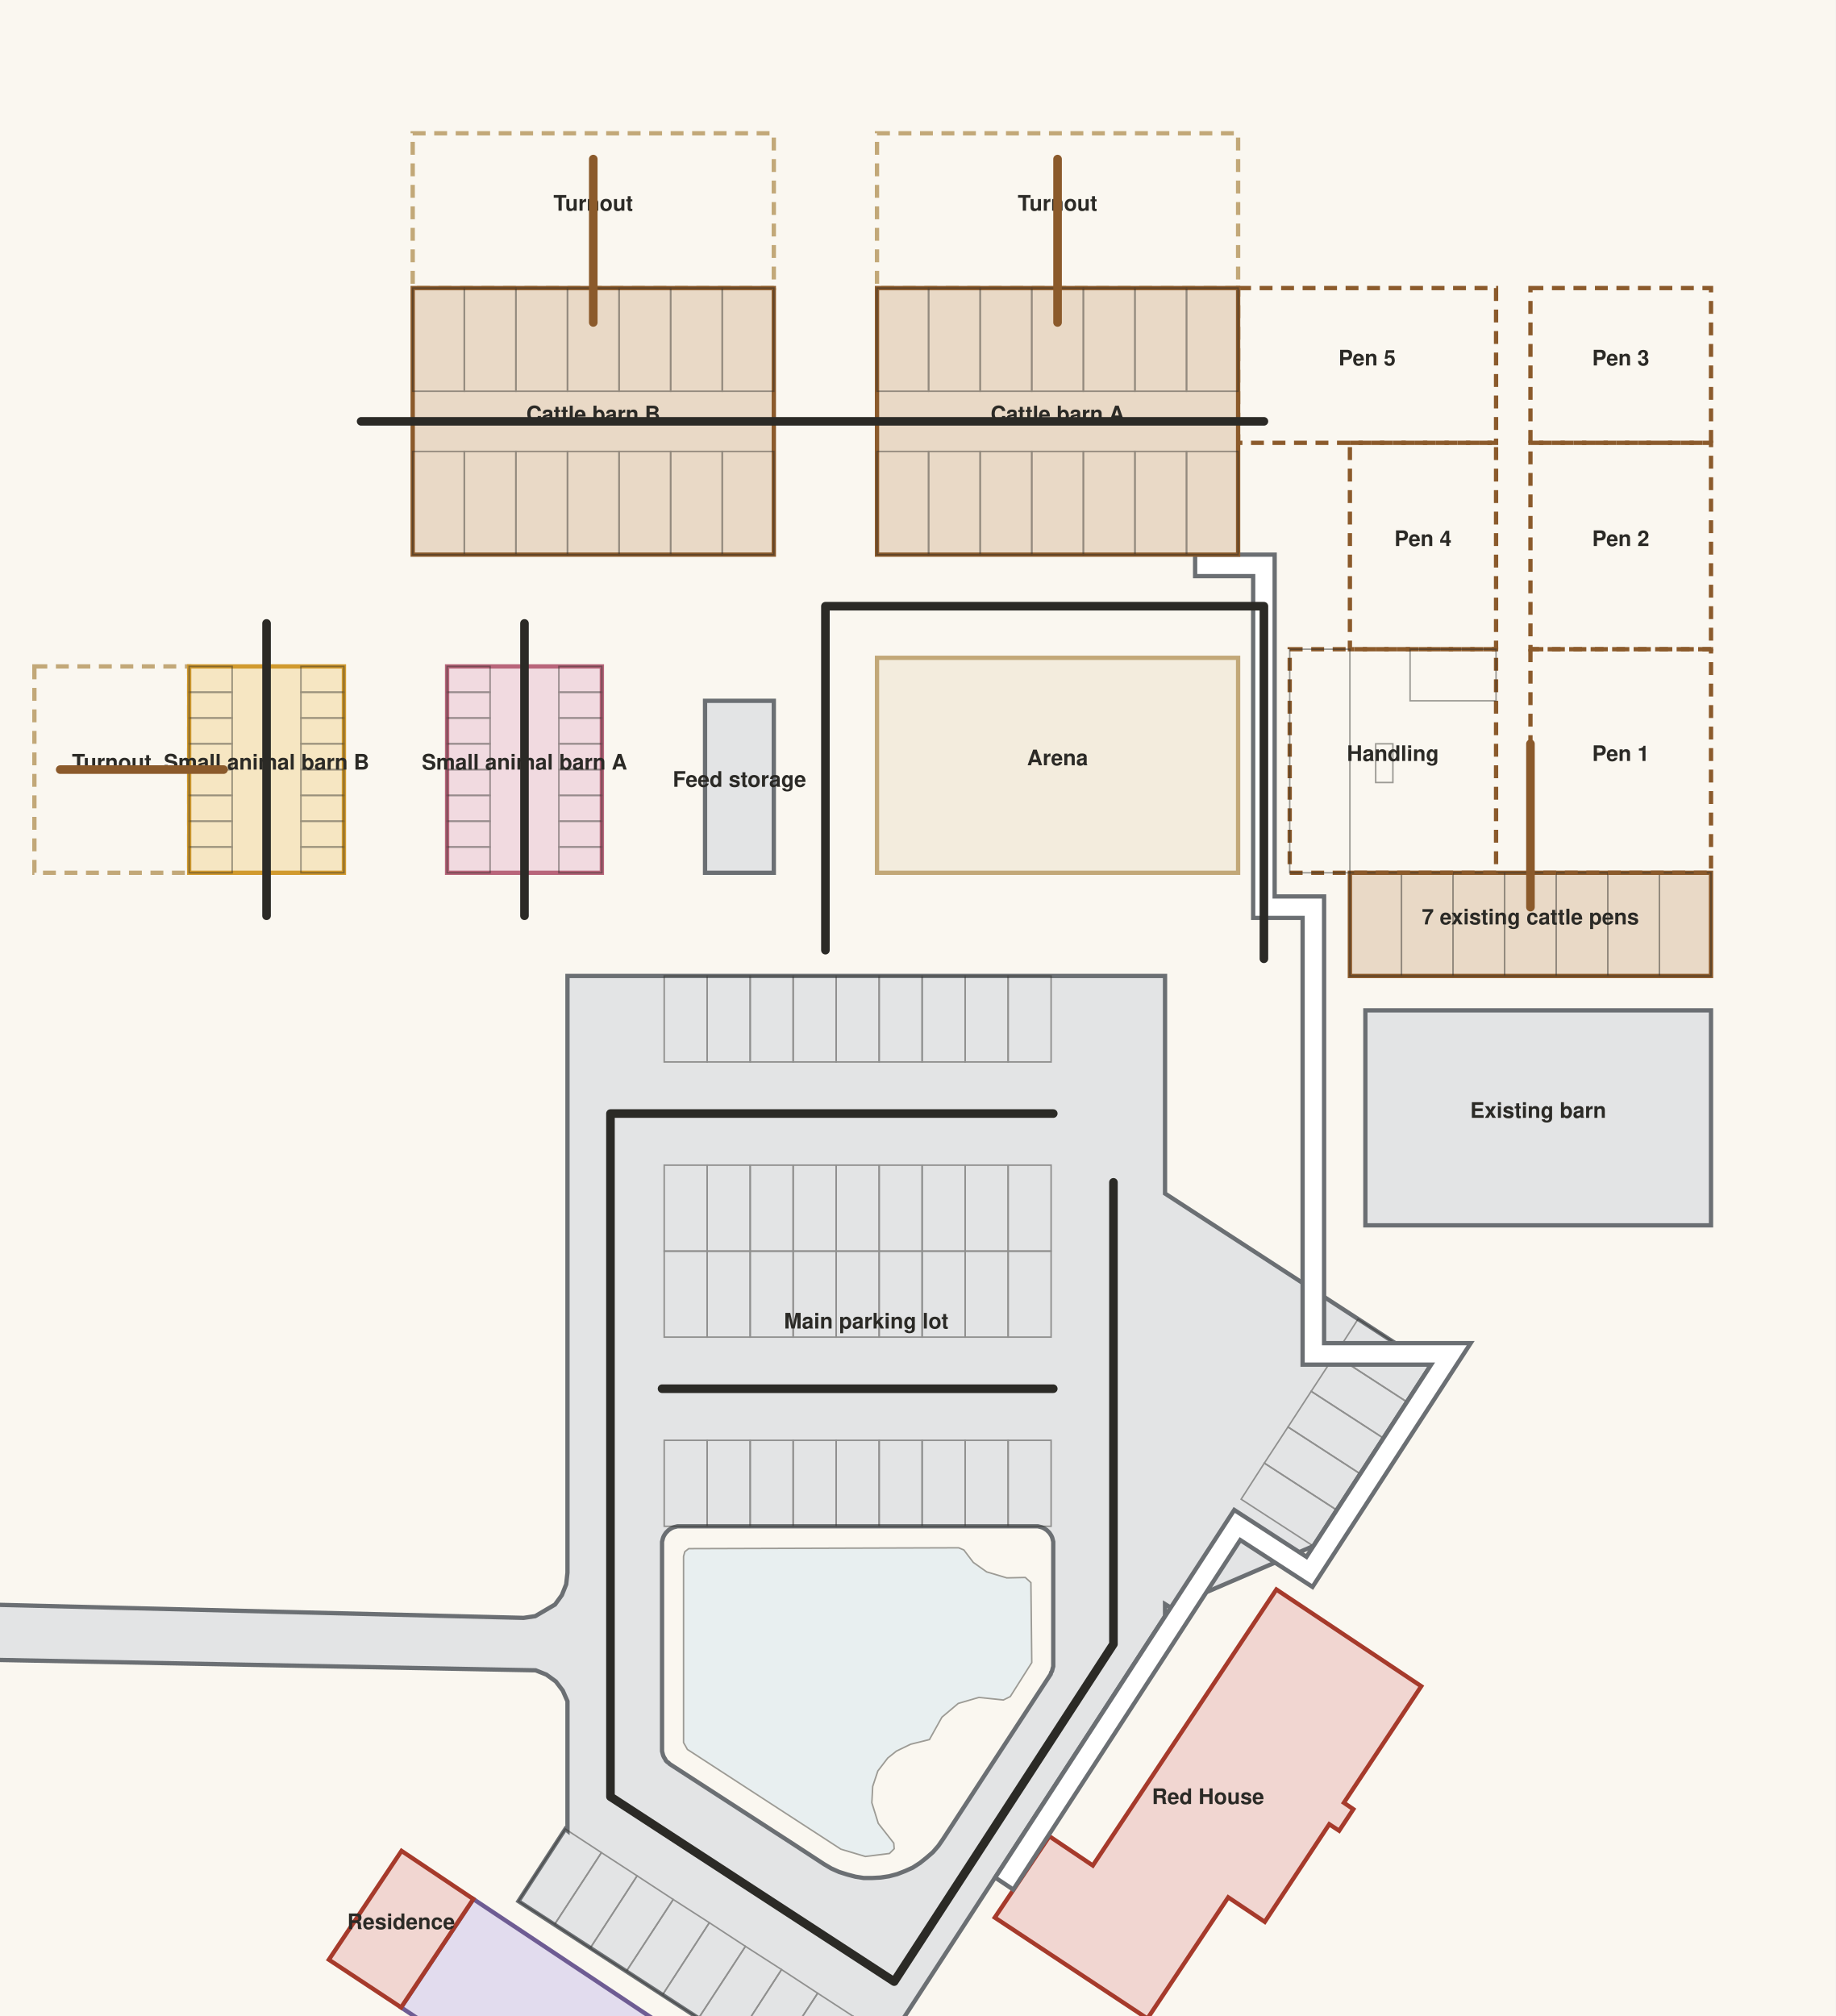
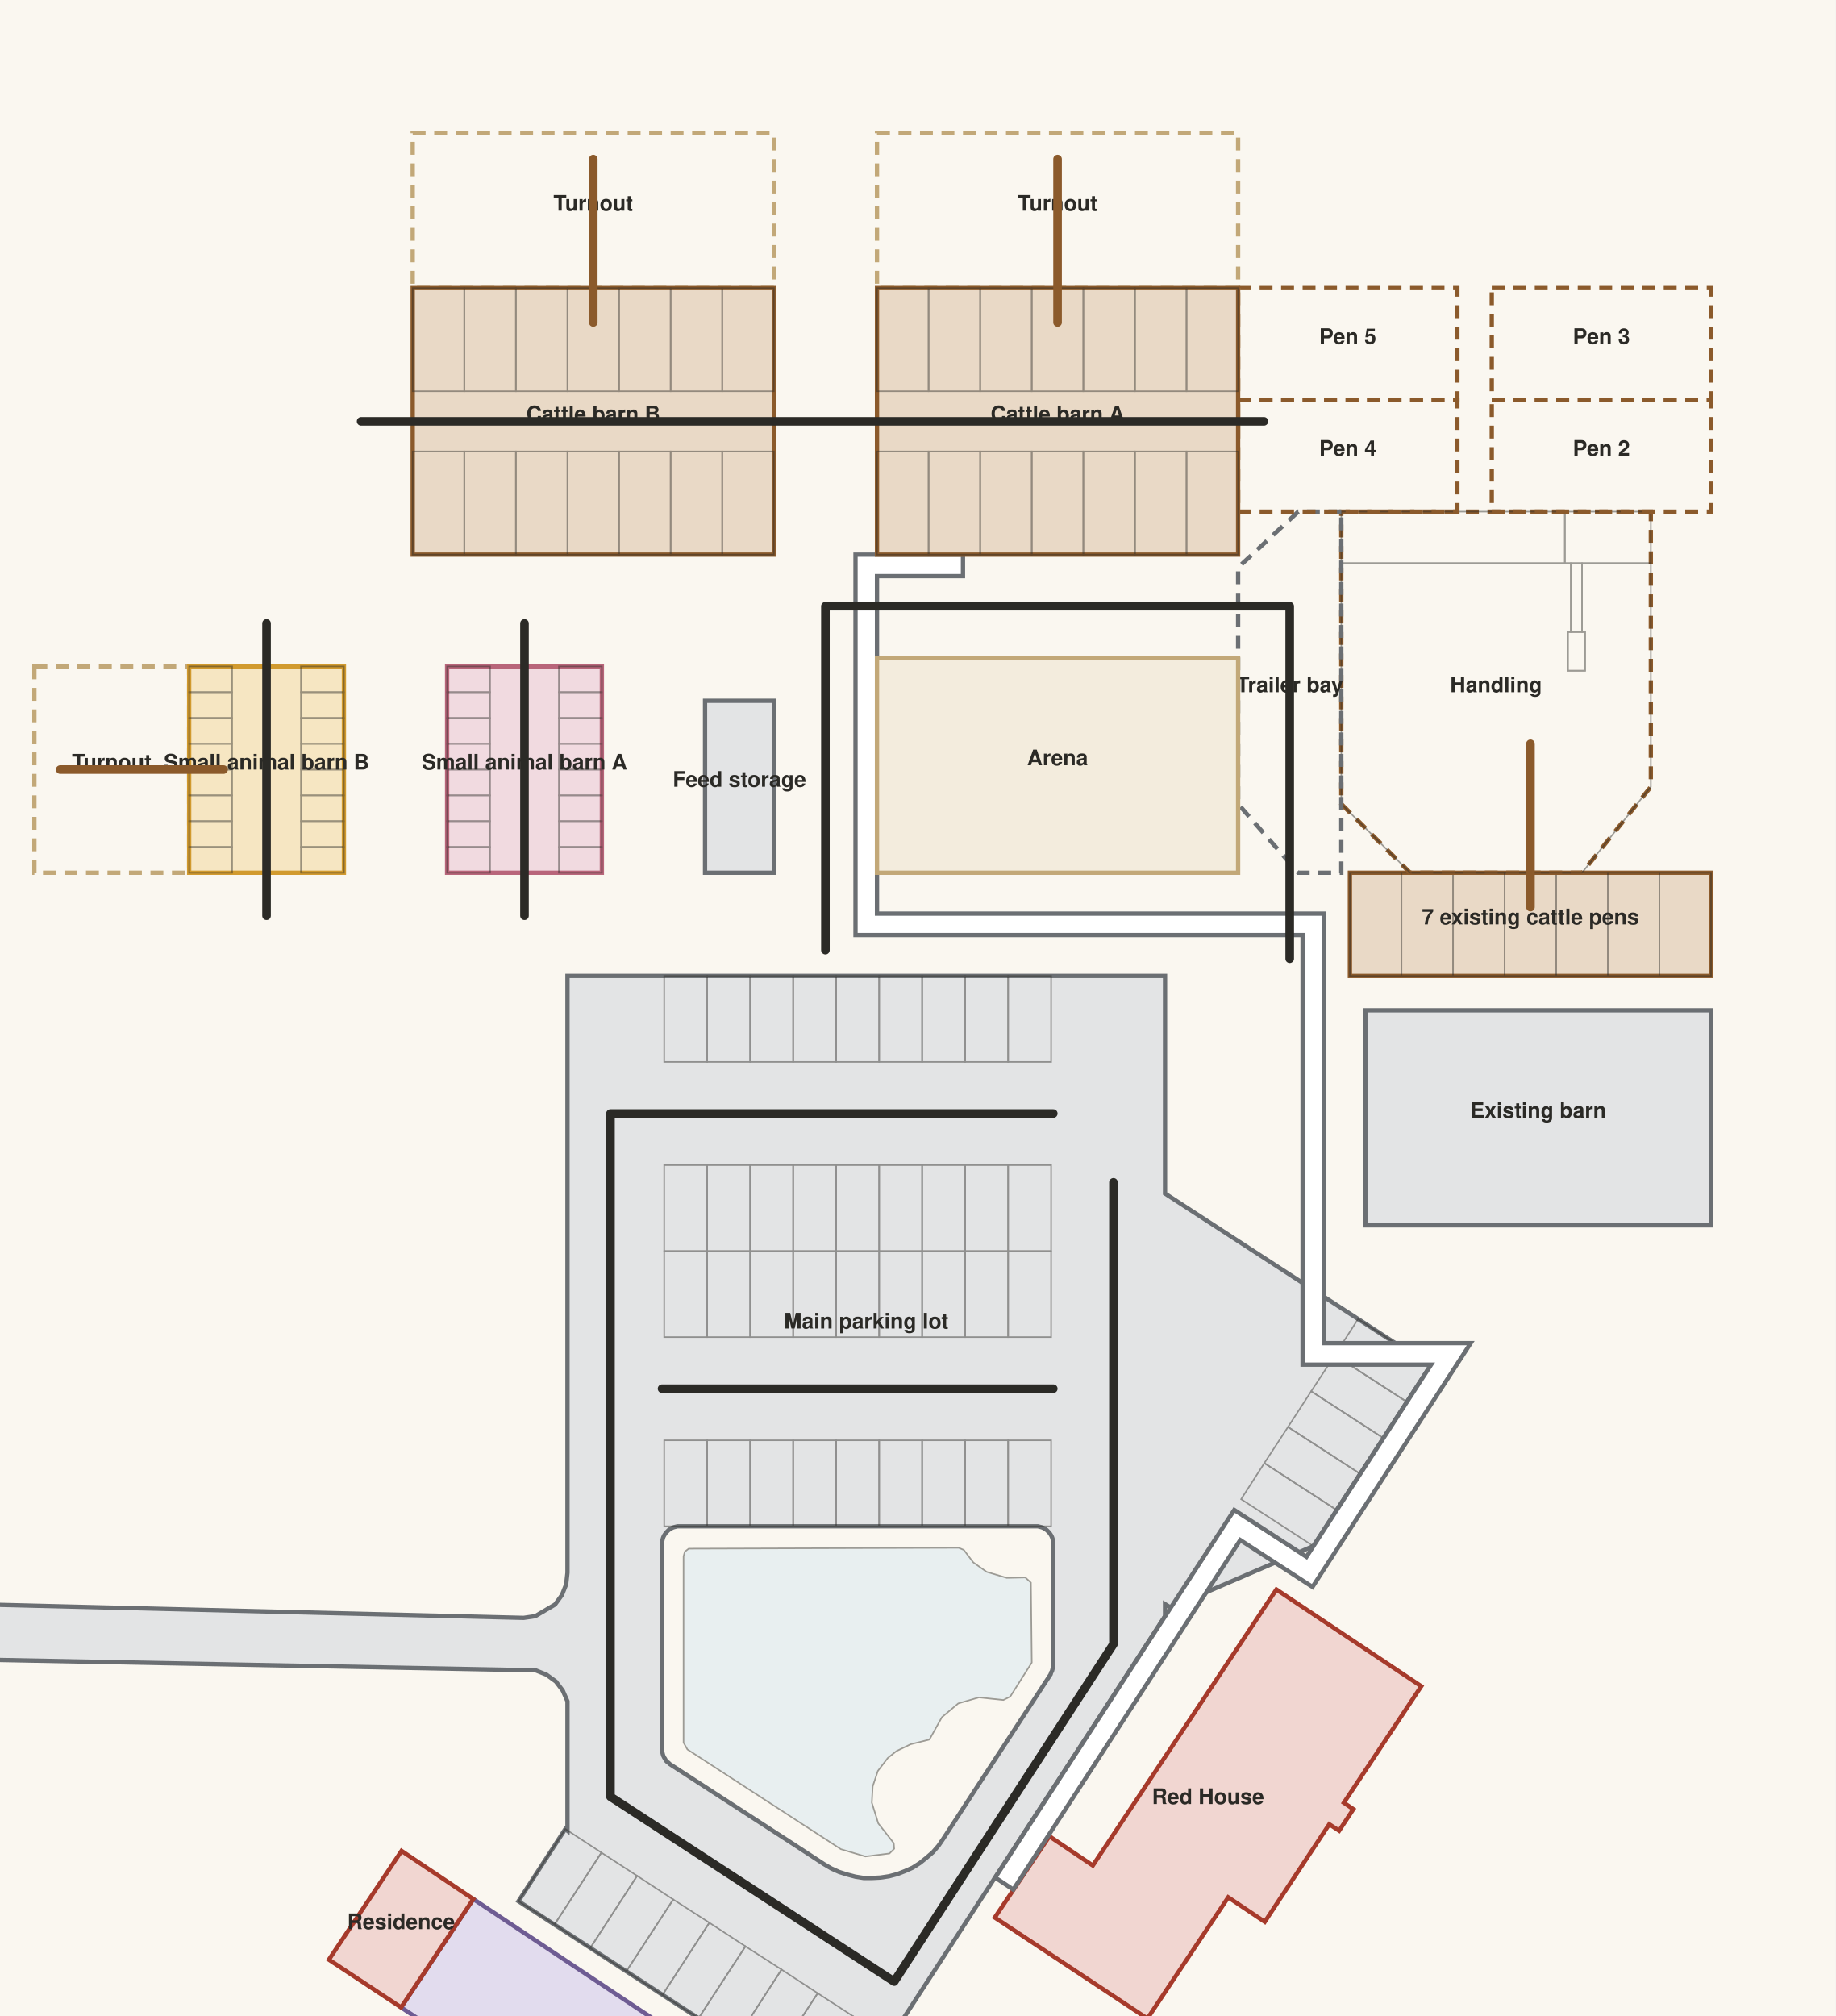
<svg xmlns="http://www.w3.org/2000/svg" viewBox="-118 13 427 468.9" font-family="Avenir Next,Helvetica,Arial,sans-serif">
  <rect x="-118" y="13" width="427" height="468.9" fill="#FAF7F0" />
  <g id="level-1">
    <g id="existing-barn">
      <rect x="199.6" y="248" width="80.4" height="50" fill="#E3E4E5" stroke="#6B6F73" stroke-width="1" />
      <text x="239.8" y="273.0" text-anchor="middle" font-size="5" font-weight="700" fill="#2B2A26">Existing barn</text>
    </g>
    <g id="existing-pens">
      <rect x="196" y="216" width="84" height="24" fill="#E9D9C6" stroke="#8B5A2B" stroke-width="1" />
      <g fill="none" stroke="#2B2A26" stroke-width=".35" opacity=".45">
        <rect x="196" y="216" width="12" height="24" />
        <rect x="208" y="216" width="12" height="24" />
        <rect x="220" y="216" width="12" height="24" />
        <rect x="232" y="216" width="12" height="24" />
        <rect x="244" y="216" width="12" height="24" />
        <rect x="256" y="216" width="12" height="24" />
        <rect x="268" y="216" width="12" height="24" />
      </g>
      <text x="238.0" y="228.0" text-anchor="middle" font-size="5" font-weight="700" fill="#2B2A26">7 existing cattle pens</text>
    </g>
    <g id="parking">
      <path fill-rule="evenodd" d="M-287.8,372.3 L-287.8,406.0 L-277.8,396.0 L6.6,401.5 L9.1,402.5 L11.3,404.1 L12.9,406.2 L14.0,408.7 L14.0,438.8 L13.5,438.4 L2.6,455.2 L78.0,504.2 L153.0,388.9 L153.0,386.1 L154.3,386.9 L187.5,372.6 L214.7,330.7 L153.0,290.6 L153.0,240.0 L14.0,240.0 L14.0,378.8 L13.7,381.5 L12.7,384.0 L11.1,386.2 L6.5,388.9 L3.8,389.3 L-277.8,382.3Z M126.5,402.0 L126.7,401.7 L126.8,401.3 L126.9,400.9 L127.0,400.6 L127.0,400.2 L127.0,372.0 L127.0,371.6 L126.9,371.2 L126.8,370.8 L126.7,370.5 L126.5,370.1 L126.3,369.8 L126.1,369.5 L125.8,369.2 L125.5,368.9 L125.2,368.7 L124.9,368.5 L124.5,368.3 L124.2,368.2 L123.8,368.1 L123.4,368.0 L123.0,368.0 L40.0,368.0 L39.6,368.0 L39.2,368.1 L38.8,368.2 L38.5,368.3 L38.1,368.5 L37.8,368.7 L37.5,368.9 L37.2,369.2 L36.9,369.5 L36.7,369.8 L36.5,370.1 L36.3,370.5 L36.2,370.8 L36.1,371.2 L36.0,371.6 L36.0,372.0 L36.0,419.9 L36.0,420.3 L36.1,420.7 L36.2,421.1 L36.3,421.4 L36.5,421.8 L36.7,422.1 L36.9,422.5 L37.2,422.8 L37.5,423.0 L37.8,423.3 L66.2,441.7 L73.7,446.6 L75.4,447.6 L77.2,448.4 L79.1,449.0 L81.0,449.5 L82.9,449.8 L84.9,449.8 L86.8,449.7 L88.8,449.4 L90.7,448.9 L92.5,448.2 L94.3,447.4 L96.0,446.3 L97.5,445.1 L99.0,443.8 L100.3,442.3 L101.4,440.7 L110.2,427.2 L126.4,402.4Z" fill="#E3E4E5" stroke="#6B6F73" stroke-width="1" />
      <g fill="none" stroke="#2B2A26" stroke-width=".35" opacity=".45">
        <rect x="36.5" y="240" width="10" height="20" />
        <rect x="46.5" y="240" width="10" height="20" />
        <rect x="56.5" y="240" width="10" height="20" />
        <rect x="66.5" y="240" width="10" height="20" />
        <rect x="76.5" y="240" width="10" height="20" />
        <rect x="86.5" y="240" width="10" height="20" />
        <rect x="96.5" y="240" width="10" height="20" />
        <rect x="106.5" y="240" width="10" height="20" />
        <rect x="116.5" y="240" width="10" height="20" />
        <rect x="36.5" y="284" width="10" height="20" />
        <rect x="46.5" y="284" width="10" height="20" />
        <rect x="56.5" y="284" width="10" height="20" />
        <rect x="66.5" y="284" width="10" height="20" />
        <rect x="76.5" y="284" width="10" height="20" />
        <rect x="86.5" y="284" width="10" height="20" />
        <rect x="96.5" y="284" width="10" height="20" />
        <rect x="106.5" y="284" width="10" height="20" />
        <rect x="116.5" y="284" width="10" height="20" />
        <rect x="36.5" y="304" width="10" height="20" />
        <rect x="46.5" y="304" width="10" height="20" />
        <rect x="56.5" y="304" width="10" height="20" />
        <rect x="66.5" y="304" width="10" height="20" />
        <rect x="76.5" y="304" width="10" height="20" />
        <rect x="86.5" y="304" width="10" height="20" />
        <rect x="96.5" y="304" width="10" height="20" />
        <rect x="106.5" y="304" width="10" height="20" />
        <rect x="116.5" y="304" width="10" height="20" />
        <rect x="36.5" y="348" width="10" height="20" />
        <rect x="46.5" y="348" width="10" height="20" />
        <rect x="56.5" y="348" width="10" height="20" />
        <rect x="66.5" y="348" width="10" height="20" />
        <rect x="76.5" y="348" width="10" height="20" />
        <rect x="86.5" y="348" width="10" height="20" />
        <rect x="96.5" y="348" width="10" height="20" />
        <rect x="106.5" y="348" width="10" height="20" />
        <rect x="116.5" y="348" width="10" height="20" />
        <polygon points="13.5,438.4 21.9,443.9 11.0,460.6 2.6,455.2" />
        <polygon points="21.9,443.9 30.2,449.3 19.3,466.1 11.0,460.6" />
        <polygon points="30.2,449.3 38.6,454.8 27.7,471.5 19.3,466.1" />
        <polygon points="38.6,454.8 47.0,460.2 36.1,477.0 27.7,471.5" />
        <polygon points="47.0,460.2 55.4,465.7 44.5,482.4 36.1,477.0" />
        <polygon points="55.4,465.7 63.8,471.1 52.9,487.9 44.5,482.4" />
        <polygon points="63.8,471.1 72.2,476.6 61.3,493.3 52.9,487.9" />
        <polygon points="72.2,476.6 80.5,482.0 69.6,498.8 61.3,493.3" />
        <polygon points="80.5,482.0 88.9,487.5 78.0,504.2 69.6,498.8" />
        <polygon points="170.7,361.7 176.1,353.3 192.9,364.2 187.5,372.6" />
        <polygon points="176.1,353.3 181.6,344.9 198.4,355.8 192.9,364.2" />
        <polygon points="181.6,344.9 187.0,336.6 203.8,347.5 198.4,355.8" />
        <polygon points="187.0,336.6 192.5,328.2 209.3,339.1 203.8,347.5" />
        <polygon points="192.5,328.2 197.9,319.8 214.7,330.7 209.3,339.1" />
        <polygon points="41.0,418.3 41.9,419.9 77.6,443.1 83.3,444.8 88.9,444.1 90.0,443.0 89.9,441.7 86.3,437.1 84.8,432.3 85.0,428.5 86.2,424.9 88.5,421.9 90.5,420.3 93.8,418.7 98.2,417.6 101.1,412.4 104.9,409.2 109.7,407.8 115.4,408.4 117.0,407.6 122.0,399.7 121.8,381.1 120.5,379.9 116.2,380.0 111.5,378.6 108.4,376.4 106.2,373.5 105.0,373.0 42.2,373.2 41.3,373.9 41.0,375.0" fill="#D3E5EF" />
      </g>
      <text x="83.5" y="322.0" text-anchor="middle" font-size="5" font-weight="700" fill="#2B2A26">Main parking lot</text>
    </g>
    <g id="existing-red-house">
      <polygon points="167.7,454.3 176.2,460.0 191.2,437.3 193.5,438.8 196.8,433.8 194.6,432.3 212.6,405.2 178.9,382.7 136.2,446.9 126.1,440.1 113.4,459.0 148.9,482.5" fill="#F1D6D1" stroke="#A63A2B" stroke-width="1" />
      <text x="163.0" y="432.6" text-anchor="middle" font-size="5" font-weight="700" fill="#2B2A26">Red House</text>
    </g>
    <g id="horticulture">
      <polygon points="-7.9,454.7 75.0,509.9 58.2,535.2 -24.7,479.9" fill="#E2DCEE" stroke="#6E5C93" stroke-width="1" />
      <text x="25.15" y="494.95" text-anchor="middle" font-size="5" font-weight="700" fill="#2B2A26">Horticulture area</text>
    </g>
    <g id="residence">
      <polygon points="-24.6,443.5 -7.9,454.7 -24.7,479.9 -41.5,468.8" fill="#F1D6D1" stroke="#A63A2B" stroke-width="1" />
      <text x="-24.7" y="461.7" text-anchor="middle" font-size="5" font-weight="700" fill="#2B2A26">Residence</text>
    </g>
+     <g id="handling">
+       <polygon points="266,132 194,132 194,200 210,216 250,216 266,196" fill="none" stroke="#8B5A2B" stroke-width="1" stroke-dasharray="3 2" />
+       <g fill="none" stroke="#2B2A26" stroke-width=".35" opacity=".45">
+         <polygon points="266,144 250,144 250,160 250.7,160 250.7,169 246.7,169 246.7,160 247.4,160 247.4,144 194,144 194,200 210,216 250,216 266,196" />
+         <rect x="194" y="132" width="52" height="12" />
+         <rect x="246" y="132" width="20" height="12" />
+         <rect x="247.4" y="144" width="2.6" height="16" />
+         <rect x="246.7" y="160" width="4" height="9" />
+       </g>
+       <text x="230.0" y="174.0" text-anchor="middle" font-size="5" font-weight="700" fill="#2B2A26">Handling</text>
+     </g>
+     <g id="trailer-stop">
+       <polygon points="194,132 184,132 170,145 170,200 184,216 194,216" fill="none" stroke="#6B6F73" stroke-width="1" stroke-dasharray="3 2" />
+       <text x="182.0" y="174.0" text-anchor="middle" font-size="5" font-weight="700" fill="#2B2A26">Trailer bay</text>
+     </g>
    <g id="holding-5">
-       <rect x="170" y="80" width="60" height="36" fill="none" stroke="#8B5A2B" stroke-width="1" stroke-dasharray="3 2" />
-       <text x="200.0" y="98.0" text-anchor="middle" font-size="5" font-weight="700" fill="#2B2A26">Pen 5</text>
+       <rect x="170" y="80" width="51.0" height="26.0" fill="none" stroke="#8B5A2B" stroke-width="1" stroke-dasharray="3 2" />
+       <text x="195.5" y="93.0" text-anchor="middle" font-size="5" font-weight="700" fill="#2B2A26">Pen 5</text>
+     </g>
+     <g id="holding-4">
+       <rect x="170" y="106.0" width="51.0" height="26.0" fill="none" stroke="#8B5A2B" stroke-width="1" stroke-dasharray="3 2" />
+       <text x="195.5" y="119.0" text-anchor="middle" font-size="5" font-weight="700" fill="#2B2A26">Pen 4</text>
    </g>
    <g id="holding-3">
-       <rect x="238" y="80" width="42" height="36" fill="none" stroke="#8B5A2B" stroke-width="1" stroke-dasharray="3 2" />
-       <text x="259.0" y="98.0" text-anchor="middle" font-size="5" font-weight="700" fill="#2B2A26">Pen 3</text>
-     </g>
-     <g id="holding-4">
-       <rect x="196" y="116" width="34" height="48" fill="none" stroke="#8B5A2B" stroke-width="1" stroke-dasharray="3 2" />
-       <text x="213.0" y="140.0" text-anchor="middle" font-size="5" font-weight="700" fill="#2B2A26">Pen 4</text>
+       <rect x="229.0" y="80" width="51.0" height="26.0" fill="none" stroke="#8B5A2B" stroke-width="1" stroke-dasharray="3 2" />
+       <text x="254.5" y="93.0" text-anchor="middle" font-size="5" font-weight="700" fill="#2B2A26">Pen 3</text>
    </g>
    <g id="holding-2">
-       <rect x="238" y="116" width="42" height="48" fill="none" stroke="#8B5A2B" stroke-width="1" stroke-dasharray="3 2" />
-       <text x="259.0" y="140.0" text-anchor="middle" font-size="5" font-weight="700" fill="#2B2A26">Pen 2</text>
-     </g>
-     <g id="holding-1">
-       <rect x="238" y="164" width="42" height="52" fill="none" stroke="#8B5A2B" stroke-width="1" stroke-dasharray="3 2" />
-       <text x="259.0" y="190.0" text-anchor="middle" font-size="5" font-weight="700" fill="#2B2A26">Pen 1</text>
-     </g>
-     <g id="handling">
-       <rect x="182" y="164" width="48" height="52" fill="none" stroke="#8B5A2B" stroke-width="1" stroke-dasharray="3 2" />
-       <g fill="none" stroke="#2B2A26" stroke-width=".35" opacity=".45">
-         <rect x="182" y="164" width="14" height="52" />
-         <rect x="210" y="164" width="20" height="12" />
-         <rect x="202" y="186" width="4" height="9" />
-       </g>
-       <text x="206.0" y="190.0" text-anchor="middle" font-size="5" font-weight="700" fill="#2B2A26">Handling</text>
+       <rect x="229.0" y="106.0" width="51.0" height="26.0" fill="none" stroke="#8B5A2B" stroke-width="1" stroke-dasharray="3 2" />
+       <text x="254.5" y="119.0" text-anchor="middle" font-size="5" font-weight="700" fill="#2B2A26">Pen 2</text>
    </g>
    <g id="walk">
-       <polygon points="170.5,371.2 187.3,382.1 224.1,325.4 190.0,325.4 190.0,221.5 178.5,221.5 178.5,142.0 160.0,142.0 160.0,147.0 173.5,147.0 173.5,226.5 185.0,226.5 185.0,330.4 214.9,330.4 185.9,375.1 169.1,364.2 113.5,449.7 117.7,452.5" fill="#fff" stroke="#6B6F73" stroke-width="1" />
-       <text x="167.55" y="297.8" text-anchor="middle" font-size="5" font-weight="700" fill="#2B2A26" />
+       <polygon points="170.5,371.2 187.3,382.1 224.1,325.4 190.0,325.4 190.0,225.5 86.0,225.5 86.0,147.0 106.0,147.0 106.0,142.0 81.0,142.0 81.0,230.5 185.0,230.5 185.0,330.4 214.9,330.4 185.9,375.1 169.1,364.2 113.5,449.7 117.7,452.5" fill="#fff" stroke="#6B6F73" stroke-width="1" />
+       <text x="151.5" y="297.8" text-anchor="middle" font-size="5" font-weight="700" fill="#2B2A26" />
    </g>
  </g>
  <g id="level-2">
    <g id="turnout-cattle-a">
      <rect x="86" y="44" width="84" height="36" fill="none" stroke="#C2A878" stroke-width="1" stroke-dasharray="3 2" />
      <text x="128.0" y="62.0" text-anchor="middle" font-size="5" font-weight="700" fill="#2B2A26">Turnout</text>
    </g>
    <g id="cattle-a">
      <rect x="86" y="80" width="84" height="62" fill="#E9D9C6" stroke="#8B5A2B" stroke-width="1" />
      <g fill="none" stroke="#2B2A26" stroke-width=".35" opacity=".45">
        <rect x="86" y="80" width="12" height="24" />
        <rect x="98" y="80" width="12" height="24" />
        <rect x="110" y="80" width="12" height="24" />
        <rect x="122" y="80" width="12" height="24" />
        <rect x="134" y="80" width="12" height="24" />
        <rect x="146" y="80" width="12" height="24" />
        <rect x="158" y="80" width="12" height="24" />
        <rect x="86" y="118" width="12" height="24" />
        <rect x="98" y="118" width="12" height="24" />
        <rect x="110" y="118" width="12" height="24" />
        <rect x="122" y="118" width="12" height="24" />
        <rect x="134" y="118" width="12" height="24" />
        <rect x="146" y="118" width="12" height="24" />
        <rect x="158" y="118" width="12" height="24" />
      </g>
      <text x="128.0" y="111.0" text-anchor="middle" font-size="5" font-weight="700" fill="#2B2A26">Cattle barn A</text>
    </g>
    <g id="feed">
      <rect x="46" y="176" width="16" height="40" fill="#E3E4E5" stroke="#6B6F73" stroke-width="1" />
      <text x="54.0" y="196.0" text-anchor="middle" font-size="5" font-weight="700" fill="#2B2A26">Feed storage</text>
    </g>
    <g id="small-a">
      <rect x="-14" y="168" width="36" height="48" fill="#F1DAE0" stroke="#B8657A" stroke-width="1" />
      <g fill="none" stroke="#2B2A26" stroke-width=".35" opacity=".45">
        <rect x="-14" y="168" width="10" height="6" />
        <rect x="-14" y="174" width="10" height="6" />
        <rect x="-14" y="180" width="10" height="6" />
        <rect x="-14" y="186" width="10" height="6" />
        <rect x="-14" y="192" width="10" height="6" />
        <rect x="-14" y="198" width="10" height="6" />
        <rect x="-14" y="204" width="10" height="6" />
        <rect x="-14" y="210" width="10" height="6" />
        <rect x="12" y="168" width="10" height="6" />
        <rect x="12" y="174" width="10" height="6" />
        <rect x="12" y="180" width="10" height="6" />
        <rect x="12" y="186" width="10" height="6" />
        <rect x="12" y="192" width="10" height="6" />
        <rect x="12" y="198" width="10" height="6" />
        <rect x="12" y="204" width="10" height="6" />
        <rect x="12" y="210" width="10" height="6" />
      </g>
      <text x="4.0" y="192.0" text-anchor="middle" font-size="5" font-weight="700" fill="#2B2A26">Small animal barn A</text>
    </g>
  </g>
  <g id="level-3">
    <g id="turnout-cattle-b">
      <rect x="-22" y="44" width="84" height="36" fill="none" stroke="#C2A878" stroke-width="1" stroke-dasharray="3 2" />
      <text x="20.0" y="62.0" text-anchor="middle" font-size="5" font-weight="700" fill="#2B2A26">Turnout</text>
    </g>
    <g id="turnout-small-b">
      <rect x="-110" y="168" width="36" height="48" fill="none" stroke="#C2A878" stroke-width="1" stroke-dasharray="3 2" />
      <text x="-92.0" y="192.0" text-anchor="middle" font-size="5" font-weight="700" fill="#2B2A26">Turnout</text>
    </g>
    <g id="cattle-b">
      <rect x="-22" y="80" width="84" height="62" fill="#E9D9C6" stroke="#8B5A2B" stroke-width="1" />
      <g fill="none" stroke="#2B2A26" stroke-width=".35" opacity=".45">
        <rect x="-22" y="80" width="12" height="24" />
        <rect x="-10" y="80" width="12" height="24" />
        <rect x="2" y="80" width="12" height="24" />
        <rect x="14" y="80" width="12" height="24" />
        <rect x="26" y="80" width="12" height="24" />
        <rect x="38" y="80" width="12" height="24" />
        <rect x="50" y="80" width="12" height="24" />
        <rect x="-22" y="118" width="12" height="24" />
        <rect x="-10" y="118" width="12" height="24" />
        <rect x="2" y="118" width="12" height="24" />
        <rect x="14" y="118" width="12" height="24" />
        <rect x="26" y="118" width="12" height="24" />
        <rect x="38" y="118" width="12" height="24" />
        <rect x="50" y="118" width="12" height="24" />
      </g>
      <text x="20.0" y="111.0" text-anchor="middle" font-size="5" font-weight="700" fill="#2B2A26">Cattle barn B</text>
    </g>
    <g id="arena">
      <rect x="86" y="166" width="84" height="50" fill="#F3ECDD" stroke="#C2A878" stroke-width="1" />
      <text x="128.0" y="191.0" text-anchor="middle" font-size="5" font-weight="700" fill="#2B2A26">Arena</text>
    </g>
    <g id="small-b">
      <rect x="-74" y="168" width="36" height="48" fill="#F6E6C2" stroke="#D19A2E" stroke-width="1" />
      <g fill="none" stroke="#2B2A26" stroke-width=".35" opacity=".45">
        <rect x="-74" y="168" width="10" height="6" />
        <rect x="-74" y="174" width="10" height="6" />
        <rect x="-74" y="180" width="10" height="6" />
        <rect x="-74" y="186" width="10" height="6" />
        <rect x="-74" y="192" width="10" height="6" />
        <rect x="-74" y="198" width="10" height="6" />
        <rect x="-74" y="204" width="10" height="6" />
        <rect x="-74" y="210" width="10" height="6" />
        <rect x="-48" y="168" width="10" height="6" />
        <rect x="-48" y="174" width="10" height="6" />
        <rect x="-48" y="180" width="10" height="6" />
        <rect x="-48" y="186" width="10" height="6" />
        <rect x="-48" y="192" width="10" height="6" />
        <rect x="-48" y="198" width="10" height="6" />
        <rect x="-48" y="204" width="10" height="6" />
        <rect x="-48" y="210" width="10" height="6" />
      </g>
      <text x="-56.0" y="192.0" text-anchor="middle" font-size="5" font-weight="700" fill="#2B2A26">Small animal barn B</text>
    </g>
  </g>
  <g id="drives" />
  <g id="circulation">
    <polyline id="loop-parking" points="127.0,272 24.0,272 24.0,430.9 90.0,473.9 141.0,395.4 141.0,288" fill="none" stroke="#2B2A26" stroke-width="2" stroke-linecap="round" stroke-linejoin="round" />
    <polyline id="loop-mid" points="127.0,336 36.0,336" fill="none" stroke="#2B2A26" stroke-width="2" stroke-linecap="round" stroke-linejoin="round" />
    <polyline id="aisle-cattle" points="-34,111.0 176,111.0" fill="none" stroke="#2B2A26" stroke-width="2" stroke-linecap="round" stroke-linejoin="round" />
-     <polyline id="drive-loop" points="176,236 176,154.0 74.0,154.0 74.0,234" fill="none" stroke="#2B2A26" stroke-width="2" stroke-linecap="round" stroke-linejoin="round" />
+     <polyline id="drive-loop" points="182,236 182,154.0 74.0,154.0 74.0,234" fill="none" stroke="#2B2A26" stroke-width="2" stroke-linecap="round" stroke-linejoin="round" />
    <polyline id="aisle-small-a" points="4.0,158 4.0,226" fill="none" stroke="#2B2A26" stroke-width="2" stroke-linecap="round" stroke-linejoin="round" />
    <polyline id="aisle-small-b" points="-56.0,158 -56.0,226" fill="none" stroke="#2B2A26" stroke-width="2" stroke-linecap="round" stroke-linejoin="round" />
    <polyline id="an-cattle-a" points="128.0,88 128.0,50" fill="none" stroke="#8B5A2B" stroke-width="2" stroke-linecap="round" stroke-linejoin="round" />
    <polyline id="an-cattle-b" points="20.0,88 20.0,50" fill="none" stroke="#8B5A2B" stroke-width="2" stroke-linecap="round" stroke-linejoin="round" />
    <polyline id="an-small-b" points="-66,192.0 -104,192.0" fill="none" stroke="#8B5A2B" stroke-width="2" stroke-linecap="round" stroke-linejoin="round" />
    <polyline id="an-pens" points="238.0,224 238.0,186" fill="none" stroke="#8B5A2B" stroke-width="2" stroke-linecap="round" stroke-linejoin="round" />
  </g>
</svg>
